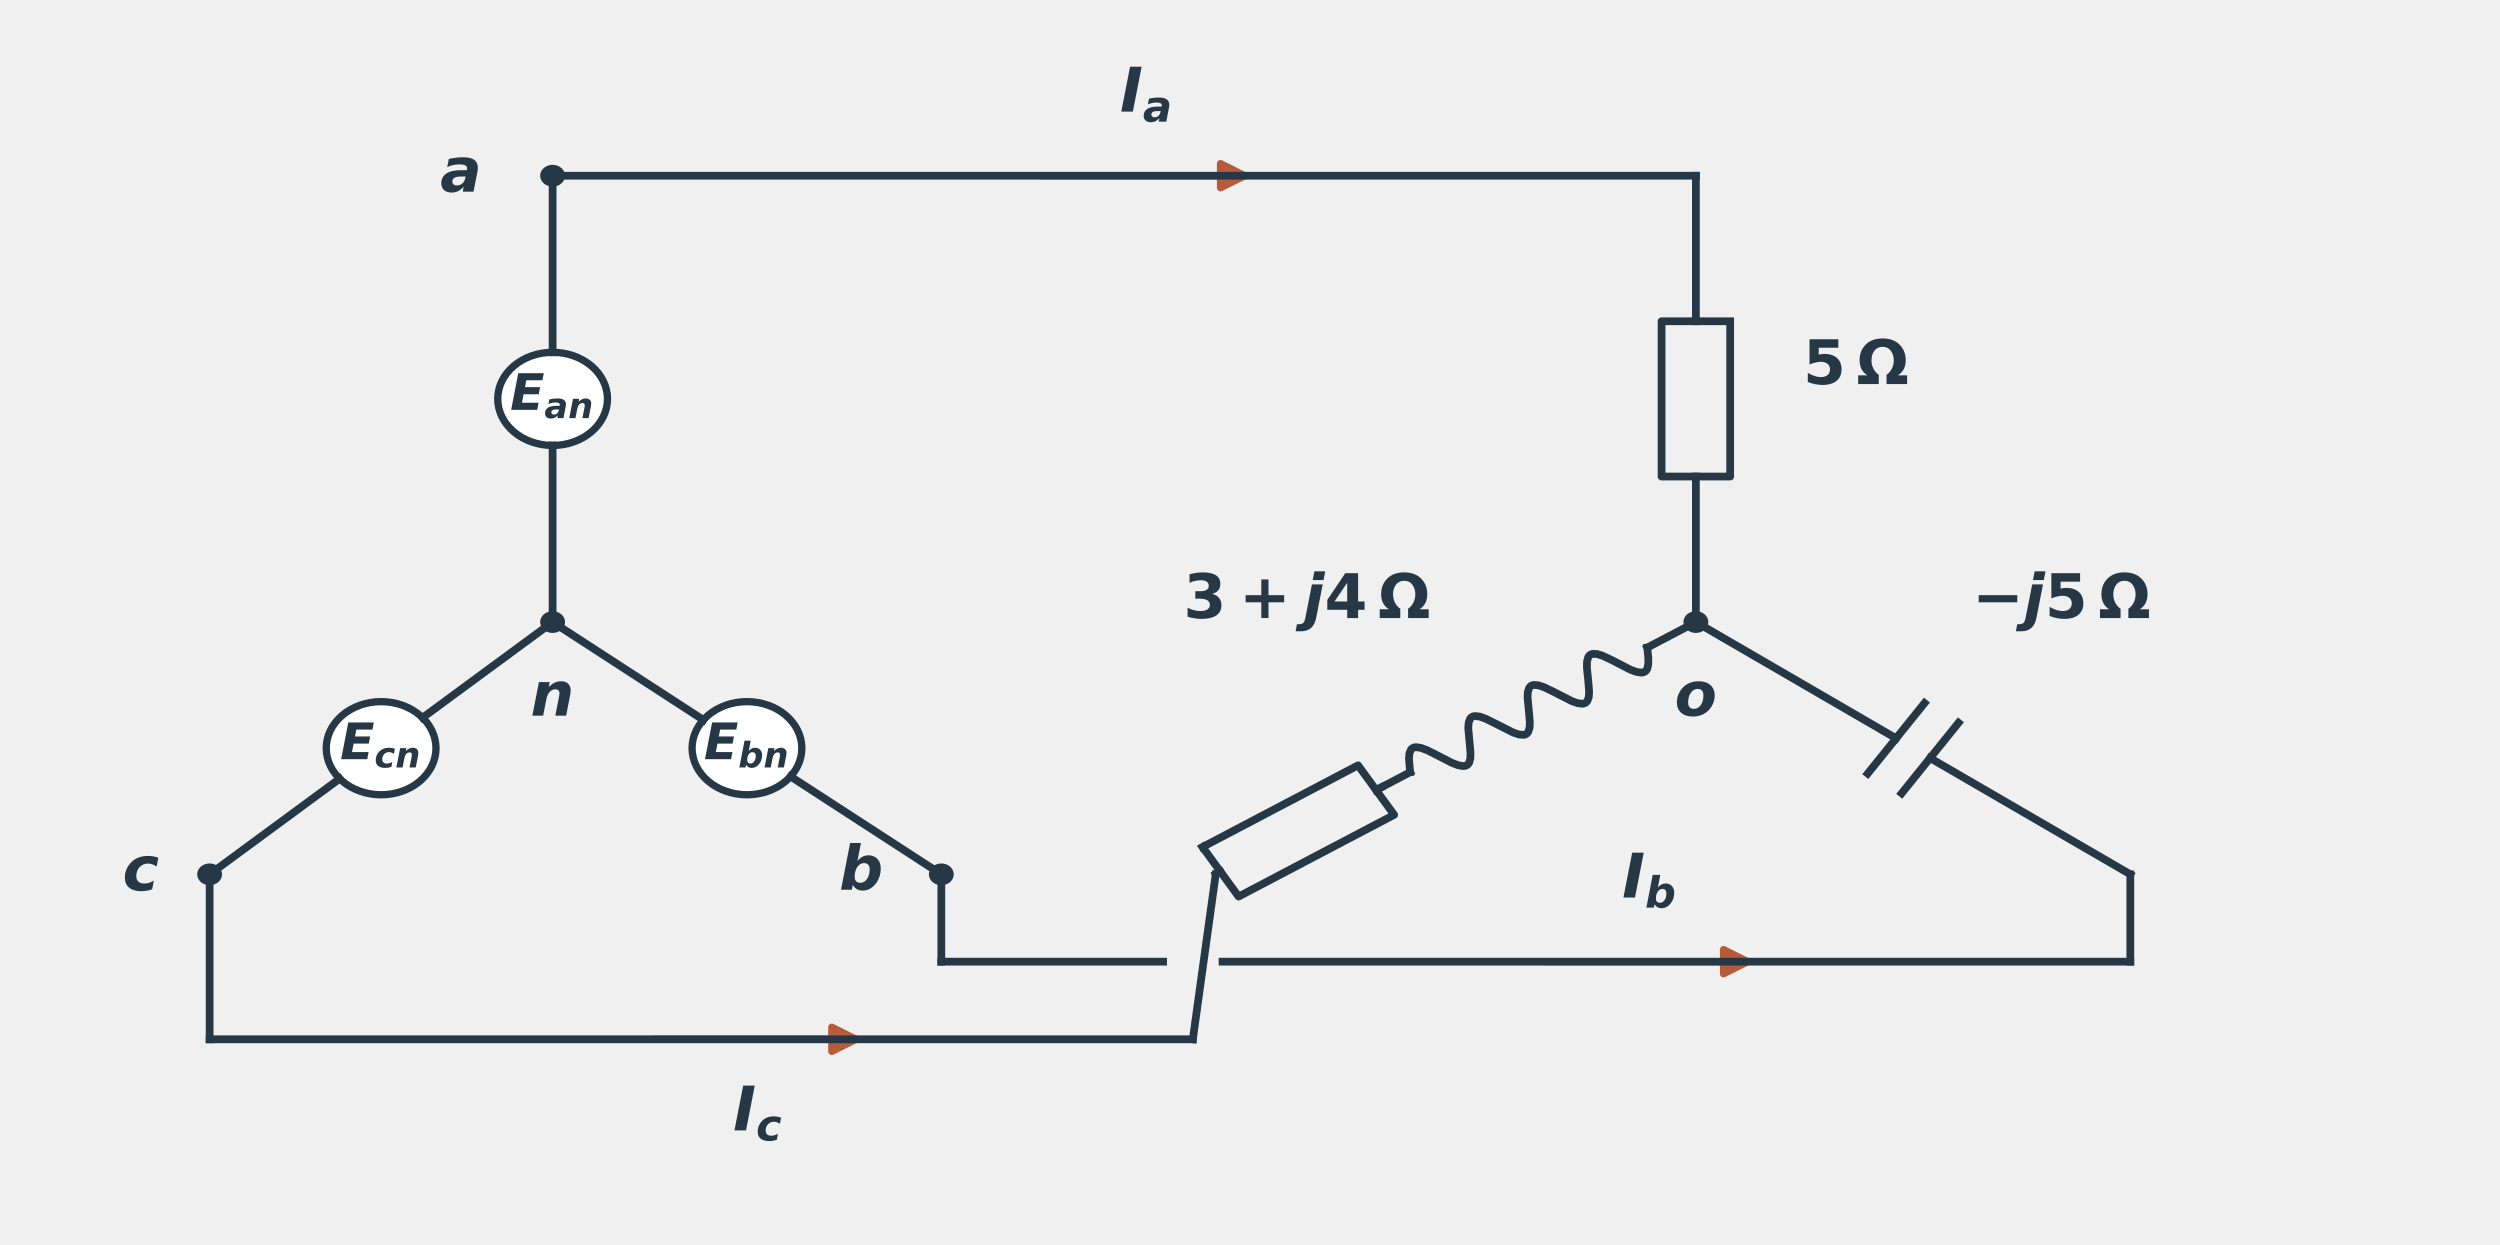
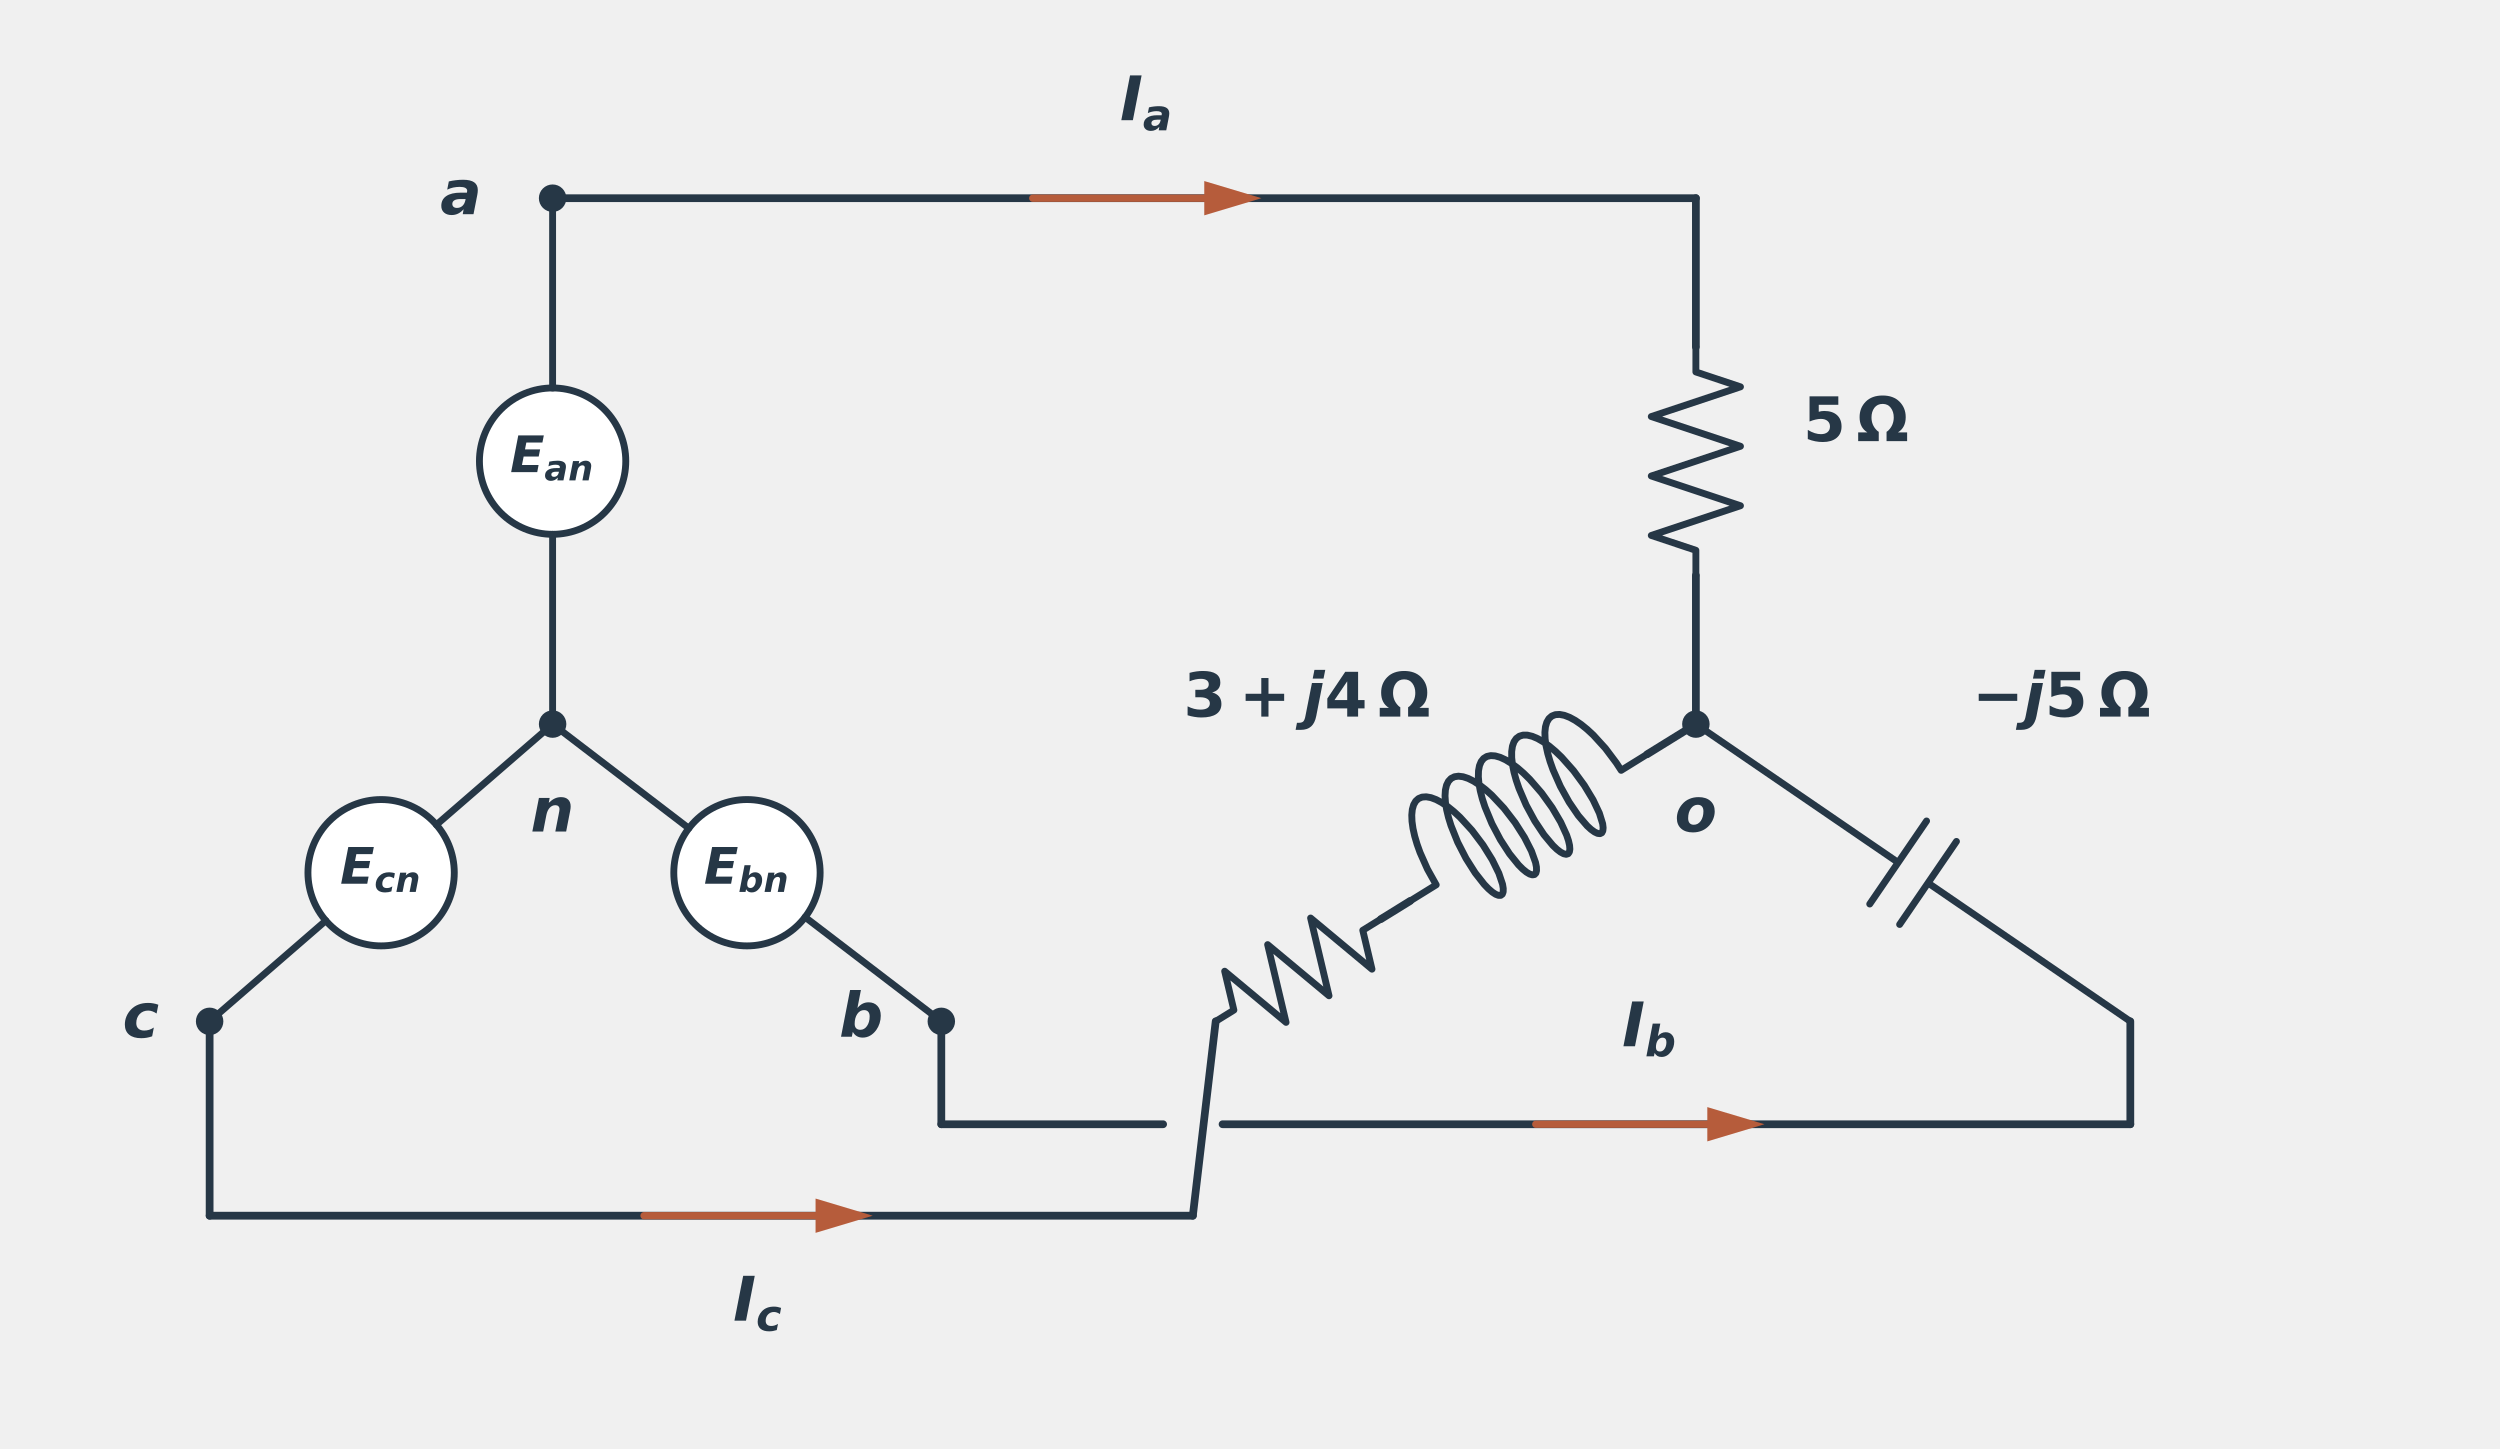
- <svg xmlns="http://www.w3.org/2000/svg" width="581.04pt" height="289.152pt" viewBox="0 0 581.04 289.152" version="1.1">
+ <svg xmlns="http://www.w3.org/2000/svg" width="581.04pt" height="336.583pt" viewBox="0 0 581.04 336.583" version="1.1">
  <defs>
    <style type="text/css">*{stroke-linejoin: round; stroke-linecap: butt}</style>
  </defs>
  <g id="figure_1">
    <g id="patch_1">
-       <path d="M 0 289.152  L 581.04 289.152  L 581.04 0  L 0 0  L 0 289.152  z " style="fill: none" />
+       <path d="M 0 336.583 L 581.04 336.583 L 581.04 0 L 0 0 L 0 336.583 z " style="fill: none" />
    </g>
    <g id="axes_1">
-       <g id="patch_2">
-         <path d="M 128.434 103.532  C 131.817 103.532 135.061 102.391 137.453 100.361  C 139.845 98.331 141.189 95.578 141.189 92.707  C 141.189 89.836 139.845 87.082 137.453 85.052  C 135.061 83.022 131.817 81.882 128.434 81.882  C 125.052 81.882 121.807 83.022 119.416 85.052  C 117.024 87.082 115.68 89.836 115.68 92.707  C 115.68 95.578 117.024 98.331 119.416 100.361  C 121.807 102.391 125.052 103.532 128.434 103.532  z " clip-path="url(#p1b755fd5f4)" style="fill: #ffffff; stroke: #263746; stroke-width: 1.7; stroke-linejoin: miter" />
-       </g>
-       <g id="patch_3">
-         <path d="M 173.606 184.718  C 176.988 184.718 180.233 183.578 182.624 181.548  C 185.016 179.518 186.36 176.764 186.36 173.893  C 186.36 171.023 185.016 168.269 182.624 166.239  C 180.233 164.209 176.988 163.069 173.606 163.069  C 170.223 163.069 166.979 164.209 164.587 166.239  C 162.195 168.269 160.851 171.023 160.851 173.893  C 160.851 176.764 162.195 179.518 164.587 181.548  C 166.979 183.578 170.223 184.718 173.606 184.718  z " clip-path="url(#p1b755fd5f4)" style="fill: #ffffff; stroke: #263746; stroke-width: 1.7; stroke-linejoin: miter" />
-       </g>
-       <g id="patch_4">
-         <path d="M 88.577 184.718  C 91.96 184.718 95.204 183.578 97.596 181.548  C 99.988 179.518 101.331 176.764 101.331 173.893  C 101.331 171.023 99.988 168.269 97.596 166.239  C 95.204 164.209 91.96 163.069 88.577 163.069  C 85.195 163.069 81.95 164.209 79.559 166.239  C 77.167 168.269 75.823 171.023 75.823 173.893  C 75.823 176.764 77.167 179.518 79.559 181.548  C 81.95 183.578 85.195 184.718 88.577 184.718  z " clip-path="url(#p1b755fd5f4)" style="fill: #ffffff; stroke: #263746; stroke-width: 1.7; stroke-linejoin: miter" />
-       </g>
-       <g id="patch_5">
-         <path d="M 128.434 146.606  C 129.069 146.606 129.677 146.392 130.125 146.011  C 130.574 145.631 130.826 145.114 130.826 144.576  C 130.826 144.038 130.574 143.521 130.125 143.141  C 129.677 142.76 129.069 142.546 128.434 142.546  C 127.8 142.546 127.192 142.76 126.743 143.141  C 126.295 143.521 126.043 144.038 126.043 144.576  C 126.043 145.114 126.295 145.631 126.743 146.011  C 127.192 146.392 127.8 146.606 128.434 146.606  z " clip-path="url(#p1b755fd5f4)" style="fill: #263746; stroke: #263746; stroke-linejoin: miter" />
-       </g>
-       <g id="patch_6">
-         <path d="M 394.149 146.606  C 394.783 146.606 395.391 146.392 395.84 146.011  C 396.288 145.631 396.54 145.114 396.54 144.576  C 396.54 144.038 396.288 143.521 395.84 143.141  C 395.391 142.76 394.783 142.546 394.149 142.546  C 393.514 142.546 392.906 142.76 392.458 143.141  C 392.009 143.521 391.757 144.038 391.757 144.576  C 391.757 145.114 392.009 145.631 392.458 146.011  C 392.906 146.392 393.514 146.606 394.149 146.606  z " clip-path="url(#p1b755fd5f4)" style="fill: #263746; stroke: #263746; stroke-linejoin: miter" />
-       </g>
-       <g id="patch_7">
-         <path d="M 128.434 42.867  C 129.069 42.867 129.677 42.653 130.125 42.273  C 130.574 41.892 130.826 41.376 130.826 40.837  C 130.826 40.299 130.574 39.783 130.125 39.402  C 129.677 39.022 129.069 38.808 128.434 38.808  C 127.8 38.808 127.192 39.022 126.743 39.402  C 126.295 39.783 126.043 40.299 126.043 40.837  C 126.043 41.376 126.295 41.892 126.743 42.273  C 127.192 42.653 127.8 42.867 128.434 42.867  z " clip-path="url(#p1b755fd5f4)" style="fill: #263746; stroke: #263746; stroke-linejoin: miter" />
-       </g>
-       <g id="patch_8">
-         <path d="M 218.777 205.241  C 219.411 205.241 220.02 205.027 220.468 204.646  C 220.917 204.265 221.169 203.749 221.169 203.211  C 221.169 202.673 220.917 202.156 220.468 201.776  C 220.02 201.395 219.411 201.181 218.777 201.181  C 218.143 201.181 217.535 201.395 217.086 201.776  C 216.638 202.156 216.386 202.673 216.386 203.211  C 216.386 203.749 216.638 204.265 217.086 204.646  C 217.535 205.027 218.143 205.241 218.777 205.241  z " clip-path="url(#p1b755fd5f4)" style="fill: #263746; stroke: #263746; stroke-linejoin: miter" />
-       </g>
-       <g id="patch_9">
-         <path d="M 48.72 205.241  C 49.354 205.241 49.963 205.027 50.411 204.646  C 50.859 204.265 51.111 203.749 51.111 203.211  C 51.111 202.673 50.859 202.156 50.411 201.776  C 49.963 201.395 49.354 201.181 48.72 201.181  C 48.086 201.181 47.477 201.395 47.029 201.776  C 46.581 202.156 46.329 202.673 46.329 203.211  C 46.329 203.749 46.581 204.265 47.029 204.646  C 47.477 205.027 48.086 205.241 48.72 205.241  z " clip-path="url(#p1b755fd5f4)" style="fill: #263746; stroke: #263746; stroke-linejoin: miter" />
-       </g>
-       <g id="patch_10">
-         <path d="M 242.036 40.837  Q 266.606 40.837 289.276 40.837  " clip-path="url(#p1b755fd5f4)" style="fill: none; stroke: #b65c3b; stroke-width: 1.7; stroke-linecap: round" />
-         <path d="M 283.676 38.037  L 289.276 40.837  L 283.676 43.637  z " clip-path="url(#p1b755fd5f4)" style="fill: #b65c3b; stroke: #b65c3b; stroke-width: 1.7; stroke-linecap: round" />
-       </g>
-       <g id="patch_11">
-         <path d="M 358.95 223.508  Q 383.52 223.508 406.19 223.508  " clip-path="url(#p1b755fd5f4)" style="fill: none; stroke: #b65c3b; stroke-width: 1.7; stroke-linecap: round" />
-         <path d="M 400.59 220.708  L 406.19 223.508  L 400.59 226.308  z " clip-path="url(#p1b755fd5f4)" style="fill: #b65c3b; stroke: #b65c3b; stroke-width: 1.7; stroke-linecap: round" />
-       </g>
-       <g id="patch_12">
-         <path d="M 151.693 241.549  Q 176.263 241.549 198.933 241.549  " clip-path="url(#p1b755fd5f4)" style="fill: none; stroke: #b65c3b; stroke-width: 1.7; stroke-linecap: round" />
-         <path d="M 193.333 238.749  L 198.933 241.549  L 193.333 244.349  z " clip-path="url(#p1b755fd5f4)" style="fill: #b65c3b; stroke: #b65c3b; stroke-width: 1.7; stroke-linecap: round" />
-       </g>
-       <g id="line2d_1">
-         <path d="M 128.434 144.576  L 128.434 103.532  " clip-path="url(#p1b755fd5f4)" style="fill: none; stroke: #263746; stroke-width: 1.8; stroke-linecap: square" />
-       </g>
-       <g id="line2d_2">
-         <path d="M 128.434 81.882  L 128.434 40.837  " clip-path="url(#p1b755fd5f4)" style="fill: none; stroke: #263746; stroke-width: 1.8; stroke-linecap: square" />
-       </g>
-       <g id="line2d_3">
-         <path d="M 128.434 144.576  L 163.474 167.318  " clip-path="url(#p1b755fd5f4)" style="fill: none; stroke: #263746; stroke-width: 1.8; stroke-linecap: square" />
-       </g>
-       <g id="line2d_4">
-         <path d="M 183.737 180.469  L 218.777 203.211  " clip-path="url(#p1b755fd5f4)" style="fill: none; stroke: #263746; stroke-width: 1.8; stroke-linecap: square" />
-       </g>
-       <g id="line2d_5">
-         <path d="M 128.434 144.576  L 98.215 166.804  " clip-path="url(#p1b755fd5f4)" style="fill: none; stroke: #263746; stroke-width: 1.8; stroke-linecap: square" />
-       </g>
-       <g id="line2d_6">
-         <path d="M 78.939 180.983  L 48.72 203.211  " clip-path="url(#p1b755fd5f4)" style="fill: none; stroke: #263746; stroke-width: 1.8; stroke-linecap: square" />
-       </g>
-       <g id="line2d_7">
-         <path d="M 128.434 40.837  L 394.149 40.837  " clip-path="url(#p1b755fd5f4)" style="fill: none; stroke: #263746; stroke-width: 1.8; stroke-linecap: square" />
-       </g>
-       <g id="line2d_8">
-         <path d="M 394.149 40.837  L 394.149 74.665  " clip-path="url(#p1b755fd5f4)" style="fill: none; stroke: #263746; stroke-width: 1.8; stroke-linecap: square" />
-       </g>
-       <g id="line2d_9">
-         <path d="M 394.149 110.748  L 394.149 144.576  " clip-path="url(#p1b755fd5f4)" style="fill: none; stroke: #263746; stroke-width: 1.8; stroke-linecap: square" />
-       </g>
-       <g id="line2d_10">
-         <path d="M 402.12 74.665  L 402.12 110.748  L 386.177 110.748  L 386.177 74.665  L 402.12 74.665  " clip-path="url(#p1b755fd5f4)" style="fill: none; stroke: #263746; stroke-width: 1.8; stroke-linecap: square" />
-       </g>
-       <g id="line2d_11">
-         <path d="M 282.549 203.211  L 283.678 202.617  " clip-path="url(#p1b755fd5f4)" style="fill: none; stroke: #263746; stroke-width: 1.8; stroke-linecap: square" />
-       </g>
-       <g id="line2d_12">
-         <path d="M 319.827 183.625  L 320.956 183.031  " clip-path="url(#p1b755fd5f4)" style="fill: none; stroke: #263746; stroke-width: 1.8; stroke-linecap: square" />
-       </g>
-       <g id="line2d_13">
-         <path d="M 279.482 196.865  L 315.631 177.872  L 324.022 189.377  L 287.874 208.37  L 279.482 196.865  " clip-path="url(#p1b755fd5f4)" style="fill: none; stroke: #263746; stroke-width: 1.8; stroke-linecap: square" />
-       </g>
-       <g id="line2d_14">
-         <path d="M 320.956 183.031  L 327.734 179.47  " clip-path="url(#p1b755fd5f4)" style="fill: none; stroke: #263746; stroke-width: 1.8; stroke-linecap: square" />
-       </g>
-       <g id="line2d_15">
-         <path d="M 382.852 150.511  L 394.149 144.576  " clip-path="url(#p1b755fd5f4)" style="fill: none; stroke: #263746; stroke-width: 1.8; stroke-linecap: square" />
-       </g>
-       <g id="line2d_16">
-         <path d="M 327.734 179.47  L 327.466 176.297  L 327.582 175.052  L 327.965 174.174  L 328.27 173.891  L 328.655 173.717  L 329.119 173.652  L 330.27 173.827  L 331.677 174.353  L 334.098 175.568  L 337.38 177.262  L 338.815 177.826  L 340.001 178.049  L 340.484 178.01  L 340.889 177.863  L 341.214 177.608  L 341.461 177.245  L 341.737 176.22  L 341.769 174.861  L 341.539 172.441  L 341.247 169.234  L 341.333 167.95  L 341.68 167.022  L 341.966 166.712  L 342.331 166.511  L 342.775 166.418  L 343.89 166.544  L 345.269 167.032  L 347.668 168.217  L 351.722 170.267  L 353.072 170.714  L 354.15 170.79  L 354.575 170.67  L 354.92 170.442  L 355.186 170.106  L 355.497 169.129  L 355.556 167.806  L 355.344 165.411  L 355.031 162.176  L 355.089 160.853  L 355.4 159.876  L 355.666 159.54  L 356.012 159.311  L 356.436 159.192  L 357.515 159.267  L 358.864 159.714  L 361.239 160.866  L 365.317 162.95  L 366.696 163.437  L 367.811 163.563  L 368.256 163.47  L 368.62 163.269  L 368.906 162.96  L 369.253 162.032  L 369.339 160.747  L 369.148 158.381  L 368.817 155.121  L 368.849 153.761  L 369.125 152.737  L 369.372 152.374  L 369.697 152.118  L 370.102 151.972  L 371.143 151.996  L 372.462 152.401  L 374.811 153.517  L 378.909 155.628  L 380.317 156.155  L 381.468 156.33  L 381.931 156.264  L 382.316 156.09  L 382.622 155.807  L 382.85 155.419  L 383.092 154.347  L 383.098 152.953  L 382.852 150.511  L 382.852 150.511  " clip-path="url(#p1b755fd5f4)" style="fill: none; stroke: #263746; stroke-width: 1.8; stroke-linecap: square" />
-       </g>
-       <g id="line2d_17">
-         <path d="M 434.085 179.791  L 447.289 163.412  " clip-path="url(#p1b755fd5f4)" style="fill: none; stroke: #263746; stroke-width: 1.8; stroke-linecap: square" />
-       </g>
-       <g id="line2d_18">
-         <path d="M 441.98 184.375  L 455.184 167.996  " clip-path="url(#p1b755fd5f4)" style="fill: none; stroke: #263746; stroke-width: 1.8; stroke-linecap: square" />
-       </g>
-       <g id="line2d_19">
-         <path d="M 394.149 144.576  L 440.687 171.601  " clip-path="url(#p1b755fd5f4)" style="fill: none; stroke: #263746; stroke-width: 1.8; stroke-linecap: square" />
-       </g>
-       <g id="line2d_20">
-         <path d="M 448.582 176.186  L 495.12 203.211  " clip-path="url(#p1b755fd5f4)" style="fill: none; stroke: #263746; stroke-width: 1.8; stroke-linecap: square" />
-       </g>
-       <g id="line2d_21">
-         <path d="M 218.777 203.211  L 218.777 223.508  " clip-path="url(#p1b755fd5f4)" style="fill: none; stroke: #263746; stroke-width: 1.8; stroke-linecap: square" />
-       </g>
-       <g id="line2d_22">
-         <path d="M 218.777 223.508  L 270.326 223.508  " clip-path="url(#p1b755fd5f4)" style="fill: none; stroke: #263746; stroke-width: 1.8; stroke-linecap: square" />
-       </g>
-       <g id="line2d_23">
-         <path d="M 284.143 223.508  L 495.12 223.508  " clip-path="url(#p1b755fd5f4)" style="fill: none; stroke: #263746; stroke-width: 1.8; stroke-linecap: square" />
-       </g>
-       <g id="line2d_24">
-         <path d="M 495.12 223.508  L 495.12 203.211  " clip-path="url(#p1b755fd5f4)" style="fill: none; stroke: #263746; stroke-width: 1.8; stroke-linecap: square" />
-       </g>
-       <g id="line2d_25">
-         <path d="M 48.72 203.211  L 48.72 241.549  " clip-path="url(#p1b755fd5f4)" style="fill: none; stroke: #263746; stroke-width: 1.8; stroke-linecap: square" />
-       </g>
-       <g id="line2d_26">
-         <path d="M 48.72 241.549  L 277.234 241.549  " clip-path="url(#p1b755fd5f4)" style="fill: none; stroke: #263746; stroke-width: 1.8; stroke-linecap: square" />
-       </g>
-       <g id="line2d_27">
-         <path d="M 277.234 241.549  L 282.549 203.211  " clip-path="url(#p1b755fd5f4)" style="fill: none; stroke: #263746; stroke-width: 1.8; stroke-linecap: square" />
+       <g id="schemdraw-a0-22">
+         <path d="M 128.434 168.291 L 128.434 124.183 L 128.434 124.183 M 128.434 90.171 L 128.434 90.171 L 128.434 90.171 L 128.434 46.063 L 128.434 168.291 " clip-path="url(#p53390b67b1)" style="fill: #ffffff; stroke: #ffffff; stroke-linejoin: miter" />
+       </g>
+       <g id="schemdraw-a0-23">
+         <path d="M 128.434 124.183 C 132.944 124.183 137.27 122.391 140.459 119.202 C 143.648 116.013 145.44 111.687 145.44 107.177 C 145.44 102.667 143.648 98.341 140.459 95.152 C 137.27 91.963 132.944 90.171 128.434 90.171 C 123.924 90.171 119.598 91.963 116.409 95.152 C 113.22 98.341 111.429 102.667 111.429 107.177 C 111.429 111.687 113.22 116.013 116.409 119.202 C 119.598 122.391 123.924 124.183 128.434 124.183 z " clip-path="url(#p53390b67b1)" style="fill: #ffffff; stroke: #263746; stroke-width: 1.6; stroke-linejoin: miter" />
+       </g>
+       <g id="schemdraw-a0-24">
+         <path d="M 128.434 168.291 L 160.097 192.504 L 160.097 192.504 M 187.114 213.164 L 187.114 213.164 L 187.114 213.164 L 218.777 237.377 L 128.434 168.291 " clip-path="url(#p53390b67b1)" style="fill: #ffffff; stroke: #ffffff; stroke-linejoin: miter" />
+       </g>
+       <g id="schemdraw-a0-25">
+         <path d="M 173.606 219.84 C 178.116 219.84 182.442 218.048 185.631 214.859 C 188.82 211.67 190.611 207.344 190.611 202.834 C 190.611 198.324 188.82 193.998 185.631 190.809 C 182.442 187.62 178.116 185.829 173.606 185.829 C 169.096 185.829 164.77 187.62 161.581 190.809 C 158.392 193.998 156.6 198.324 156.6 202.834 C 156.6 207.344 158.392 211.67 161.581 214.859 C 164.77 218.048 169.096 219.84 173.606 219.84 z " clip-path="url(#p53390b67b1)" style="fill: #ffffff; stroke: #263746; stroke-width: 1.6; stroke-linejoin: miter" />
+       </g>
+       <g id="schemdraw-a0-26">
+         <path d="M 128.434 168.291 L 101.428 191.697 L 101.428 191.697 M 75.726 213.972 L 75.726 213.972 L 75.726 213.972 L 48.72 237.377 L 128.434 168.291 " clip-path="url(#p53390b67b1)" style="fill: #ffffff; stroke: #ffffff; stroke-linejoin: miter" />
+       </g>
+       <g id="schemdraw-a0-27">
+         <path d="M 88.577 219.84 C 93.087 219.84 97.413 218.048 100.602 214.859 C 103.791 211.67 105.583 207.344 105.583 202.834 C 105.583 198.324 103.791 193.998 100.602 190.809 C 97.413 187.62 93.087 185.829 88.577 185.829 C 84.067 185.829 79.741 187.62 76.552 190.809 C 73.363 193.998 71.571 198.324 71.571 202.834 C 71.571 207.344 73.363 211.67 76.552 214.859 C 79.741 218.048 84.067 219.84 88.577 219.84 z " clip-path="url(#p53390b67b1)" style="fill: #ffffff; stroke: #263746; stroke-width: 1.6; stroke-linejoin: miter" />
+       </g>
+       <g id="schemdraw-a0-0">
+         <path d="M 128.434 168.291 L 128.434 124.183 L 128.434 124.183 M 128.434 90.171 L 128.434 90.171 L 128.434 46.063 " clip-path="url(#p53390b67b1)" style="fill: none; stroke: #263746; stroke-width: 1.6; stroke-linecap: round" />
+       </g>
+       <g id="schemdraw-a0-1">
+         <path d="M 128.434 168.291 L 160.097 192.504 L 160.097 192.504 M 187.114 213.164 L 187.114 213.164 L 218.777 237.377 " clip-path="url(#p53390b67b1)" style="fill: none; stroke: #263746; stroke-width: 1.6; stroke-linecap: round" />
+       </g>
+       <g id="schemdraw-a0-2">
+         <path d="M 128.434 168.291 L 101.428 191.697 L 101.428 191.697 M 75.726 213.972 L 75.726 213.972 L 48.72 237.377 " clip-path="url(#p53390b67b1)" style="fill: none; stroke: #263746; stroke-width: 1.6; stroke-linecap: round" />
+       </g>
+       <g id="schemdraw-a0-3">
+         <path d="M 128.434 46.063 L 261.291 46.063 L 394.149 46.063 " clip-path="url(#p53390b67b1)" style="fill: none; stroke: #263746; stroke-width: 1.8; stroke-linecap: round" />
+       </g>
+       <g id="schemdraw-a0-4">
+         <path d="M 394.149 46.063 L 394.149 63.334 L 394.149 80.606 " clip-path="url(#p53390b67b1)" style="fill: none; stroke: #263746; stroke-width: 1.8; stroke-linecap: round" />
+       </g>
+       <g id="schemdraw-a0-5">
+         <path d="M 394.149 80.606 L 394.149 86.451 L 404.511 89.906 L 383.786 96.814 L 404.511 103.723 L 383.786 110.631 L 404.511 117.54 L 383.786 124.449 L 394.149 127.903 L 394.149 133.749 " clip-path="url(#p53390b67b1)" style="fill: none; stroke: #263746; stroke-width: 1.6; stroke-linecap: round" />
+       </g>
+       <g id="schemdraw-a0-6">
+         <path d="M 394.149 133.749 L 394.149 151.02 L 394.149 168.291 " clip-path="url(#p53390b67b1)" style="fill: none; stroke: #263746; stroke-width: 1.8; stroke-linecap: round" />
+       </g>
+       <g id="schemdraw-a0-7">
+         <path d="M 282.549 237.377 L 286.773 234.762 L 284.634 225.727 L 298.899 237.615 L 294.62 219.545 L 308.885 231.433 L 304.606 213.363 L 318.871 225.251 L 316.731 216.216 L 320.956 213.601 " clip-path="url(#p53390b67b1)" style="fill: none; stroke: #263746; stroke-width: 1.6; stroke-linecap: round" />
+       </g>
+       <g id="schemdraw-a0-8">
+         <path d="M 320.956 213.601 L 324.345 211.503 L 327.734 209.405 " clip-path="url(#p53390b67b1)" style="fill: none; stroke: #263746; stroke-width: 1.8; stroke-linecap: round" />
+       </g>
+       <g id="schemdraw-a0-9">
+         <path d="M 327.734 209.405 L 333.797 205.652 L 331.766 202.013 L 330.042 198.14 L 329.351 196.211 L 328.799 194.338 L 328.402 192.56 L 328.172 190.91 L 328.118 189.421 L 328.244 188.122 L 328.551 187.039 L 329.038 186.191 L 329.697 185.595 L 330.518 185.26 L 331.487 185.191 L 332.589 185.388 L 333.803 185.844 L 335.109 186.546 L 336.481 187.479 L 337.895 188.619 L 339.325 189.941 L 342.127 193.004 L 344.682 196.394 L 346.806 199.808 L 348.35 202.94 L 349.216 205.509 L 349.378 206.507 L 349.36 207.282 L 349.165 207.814 L 348.801 208.09 L 348.279 208.103 L 347.615 207.849 L 346.825 207.331 L 345.932 206.558 L 344.956 205.544 L 342.857 202.875 L 340.735 199.527 L 338.798 195.763 L 337.238 191.881 L 336.652 189.992 L 336.217 188.187 L 335.946 186.503 L 335.849 184.973 L 335.931 183.626 L 336.195 182.489 L 336.639 181.584 L 337.258 180.926 L 338.041 180.528 L 338.977 180.395 L 340.048 180.529 L 341.238 180.924 L 342.523 181.568 L 343.882 182.448 L 345.288 183.54 L 346.716 184.821 L 349.534 187.827 L 352.129 191.193 L 354.313 194.62 L 355.934 197.801 L 356.884 200.452 L 357.09 201.5 L 357.115 202.33 L 356.962 202.922 L 356.637 203.26 L 356.152 203.336 L 355.52 203.146 L 354.759 202.691 L 353.888 201.978 L 352.93 201.02 L 350.848 198.447 L 348.718 195.167 L 346.748 191.439 L 345.134 187.554 L 344.513 185.65 L 344.041 183.822 L 343.729 182.106 L 343.59 180.536 L 343.629 179.143 L 343.85 177.954 L 344.251 176.991 L 344.828 176.272 L 345.573 175.811 L 346.474 175.615 L 347.514 175.685 L 348.677 176.018 L 349.942 176.604 L 351.285 177.429 L 352.682 178.472 L 354.108 179.711 L 355.535 181.115 L 358.292 184.292 L 360.752 187.718 L 362.737 191.087 L 364.112 194.098 L 364.542 195.383 L 364.792 196.48 L 364.86 197.364 L 364.748 198.015 L 364.464 198.415 L 364.016 198.554 L 363.418 198.428 L 362.686 198.036 L 361.84 197.384 L 360.901 196.483 L 358.838 194.009 L 356.703 190.802 L 354.703 187.112 L 353.037 183.23 L 352.383 181.313 L 351.874 179.463 L 351.523 177.717 L 351.341 176.109 L 351.338 174.671 L 351.515 173.431 L 351.873 172.412 L 352.409 171.634 L 353.114 171.11 L 353.979 170.85 L 354.987 170.856 L 356.123 171.127 L 357.365 171.653 L 358.692 172.423 L 360.078 173.416 L 361.499 174.61 L 362.929 175.978 L 365.708 179.105 L 368.213 182.517 L 370.263 185.909 L 371.717 188.978 L 372.483 191.448 L 372.594 192.385 L 372.525 193.093 L 372.282 193.555 L 371.872 193.757 L 371.309 193.695 L 370.607 193.366 L 369.786 192.775 L 368.867 191.933 L 366.828 189.56 L 364.69 186.429 L 362.663 182.782 L 360.947 178.907 L 360.262 176.98 L 359.716 175.11 L 359.326 173.336 L 359.103 171.692 L 359.056 170.211 L 359.19 168.921 L 359.505 167.847 L 359.999 167.009 L 360.665 166.424 L 361.492 166.1 L 362.468 166.043 L 363.575 166.25 L 364.793 166.717 L 366.102 167.429 L 367.476 168.371 L 368.891 169.519 L 370.321 170.848 L 373.12 173.921 L 375.668 177.315 L 376.789 179.038 L 382.852 175.284 L 382.852 175.284 " clip-path="url(#p53390b67b1)" style="fill: none; stroke: #263746; stroke-width: 1.6; stroke-linecap: round" />
+       </g>
+       <g id="schemdraw-a0-10">
+         <path d="M 382.852 175.284 L 388.5 171.788 L 394.149 168.291 " clip-path="url(#p53390b67b1)" style="fill: none; stroke: #263746; stroke-width: 1.8; stroke-linecap: round" />
+       </g>
+       <g id="schemdraw-a0-11">
+         <path d="M 394.149 168.291 L 441.161 200.458 M 447.763 190.809 L 434.559 210.107 M 454.71 195.562 L 441.506 214.86 M 448.108 205.211 L 495.12 237.377 " clip-path="url(#p53390b67b1)" style="fill: none; stroke: #263746; stroke-width: 1.6; stroke-linecap: round" />
+       </g>
+       <g id="schemdraw-a0-12">
+         <path d="M 218.777 237.377 L 218.777 249.334 L 218.777 261.291 " clip-path="url(#p53390b67b1)" style="fill: none; stroke: #263746; stroke-width: 1.8; stroke-linecap: round" />
+       </g>
+       <g id="schemdraw-a0-13">
+         <path d="M 218.777 261.291 L 244.551 261.291 L 270.326 261.291 " clip-path="url(#p53390b67b1)" style="fill: none; stroke: #263746; stroke-width: 1.8; stroke-linecap: round" />
+       </g>
+       <g id="schemdraw-a0-14">
+         <path d="M 284.143 261.291 L 389.631 261.291 L 495.12 261.291 " clip-path="url(#p53390b67b1)" style="fill: none; stroke: #263746; stroke-width: 1.8; stroke-linecap: round" />
+       </g>
+       <g id="schemdraw-a0-15">
+         <path d="M 495.12 261.291 L 495.12 249.334 L 495.12 237.377 " clip-path="url(#p53390b67b1)" style="fill: none; stroke: #263746; stroke-width: 1.8; stroke-linecap: round" />
+       </g>
+       <g id="schemdraw-a0-16">
+         <path d="M 48.72 237.377 L 48.72 259.963 L 48.72 282.549 " clip-path="url(#p53390b67b1)" style="fill: none; stroke: #263746; stroke-width: 1.8; stroke-linecap: round" />
+       </g>
+       <g id="schemdraw-a0-17">
+         <path d="M 48.72 282.549 L 162.977 282.549 L 277.234 282.549 " clip-path="url(#p53390b67b1)" style="fill: none; stroke: #263746; stroke-width: 1.8; stroke-linecap: round" />
+       </g>
+       <g id="schemdraw-a0-18">
+         <path d="M 277.234 282.549 L 279.891 259.963 L 282.549 237.377 " clip-path="url(#p53390b67b1)" style="fill: none; stroke: #263746; stroke-width: 1.8; stroke-linecap: round" />
+       </g>
+       <g id="schemdraw-a0-19">
+         <path d="M 240.034 46.063 L 266.606 46.063 L 279.891 46.063 " clip-path="url(#p53390b67b1)" style="fill: none; stroke: #b65c3b; stroke-width: 1.7; stroke-linecap: round" />
+       </g>
+       <g id="schemdraw-a0-33">
+         <path d="M 279.891 42.077 L 293.177 46.063 L 279.891 50.049 z " clip-path="url(#p53390b67b1)" style="fill: #b65c3b" />
+       </g>
+       <g id="schemdraw-a0-20">
+         <path d="M 356.949 261.291 L 383.52 261.291 L 396.806 261.291 " clip-path="url(#p53390b67b1)" style="fill: none; stroke: #b65c3b; stroke-width: 1.7; stroke-linecap: round" />
+       </g>
+       <g id="schemdraw-a0-34">
+         <path d="M 396.806 257.306 L 410.091 261.291 L 396.806 265.277 z " clip-path="url(#p53390b67b1)" style="fill: #b65c3b" />
+       </g>
+       <g id="schemdraw-a0-21">
+         <path d="M 149.691 282.549 L 176.263 282.549 L 189.549 282.549 " clip-path="url(#p53390b67b1)" style="fill: none; stroke: #b65c3b; stroke-width: 1.7; stroke-linecap: round" />
+       </g>
+       <g id="schemdraw-a0-35">
+         <path d="M 189.549 278.563 L 202.834 282.549 L 189.549 286.534 z " clip-path="url(#p53390b67b1)" style="fill: #b65c3b" />
+       </g>
+       <g id="schemdraw-a0-28">
+         <path d="M 128.434 170.683 C 129.069 170.683 129.677 170.431 130.125 169.982 C 130.574 169.534 130.826 168.926 130.826 168.291 C 130.826 167.657 130.574 167.049 130.125 166.6 C 129.677 166.152 129.069 165.9 128.434 165.9 C 127.8 165.9 127.192 166.152 126.743 166.6 C 126.295 167.049 126.043 167.657 126.043 168.291 C 126.043 168.926 126.295 169.534 126.743 169.982 C 127.192 170.431 127.8 170.683 128.434 170.683 z " clip-path="url(#p53390b67b1)" style="fill: #263746; stroke: #263746; stroke-width: 1.6; stroke-linejoin: miter" />
+       </g>
+       <g id="schemdraw-a0-29">
+         <path d="M 394.149 170.683 C 394.783 170.683 395.391 170.431 395.84 169.982 C 396.288 169.534 396.54 168.926 396.54 168.291 C 396.54 167.657 396.288 167.049 395.84 166.6 C 395.391 166.152 394.783 165.9 394.149 165.9 C 393.514 165.9 392.906 166.152 392.458 166.6 C 392.009 167.049 391.757 167.657 391.757 168.291 C 391.757 168.926 392.009 169.534 392.458 169.982 C 392.906 170.431 393.514 170.683 394.149 170.683 z " clip-path="url(#p53390b67b1)" style="fill: #263746; stroke: #263746; stroke-width: 1.6; stroke-linejoin: miter" />
+       </g>
+       <g id="schemdraw-a0-30">
+         <path d="M 128.434 48.454 C 129.069 48.454 129.677 48.202 130.125 47.754 C 130.574 47.305 130.826 46.697 130.826 46.063 C 130.826 45.429 130.574 44.82 130.125 44.372 C 129.677 43.923 129.069 43.671 128.434 43.671 C 127.8 43.671 127.192 43.923 126.743 44.372 C 126.295 44.82 126.043 45.429 126.043 46.063 C 126.043 46.697 126.295 47.305 126.743 47.754 C 127.192 48.202 127.8 48.454 128.434 48.454 z " clip-path="url(#p53390b67b1)" style="fill: #263746; stroke: #263746; stroke-width: 1.6; stroke-linejoin: miter" />
+       </g>
+       <g id="schemdraw-a0-31">
+         <path d="M 218.777 239.769 C 219.411 239.769 220.02 239.517 220.468 239.068 C 220.917 238.62 221.169 238.011 221.169 237.377 C 221.169 236.743 220.917 236.135 220.468 235.686 C 220.02 235.238 219.411 234.986 218.777 234.986 C 218.143 234.986 217.535 235.238 217.086 235.686 C 216.638 236.135 216.386 236.743 216.386 237.377 C 216.386 238.011 216.638 238.62 217.086 239.068 C 217.535 239.517 218.143 239.769 218.777 239.769 z " clip-path="url(#p53390b67b1)" style="fill: #263746; stroke: #263746; stroke-width: 1.6; stroke-linejoin: miter" />
+       </g>
+       <g id="schemdraw-a0-32">
+         <path d="M 48.72 239.769 C 49.354 239.769 49.963 239.517 50.411 239.068 C 50.859 238.62 51.111 238.011 51.111 237.377 C 51.111 236.743 50.859 236.135 50.411 235.686 C 49.963 235.238 49.354 234.986 48.72 234.986 C 48.086 234.986 47.477 235.238 47.029 235.686 C 46.581 236.135 46.329 236.743 46.329 237.377 C 46.329 238.011 46.581 238.62 47.029 239.068 C 47.477 239.517 48.086 239.769 48.72 239.769 z " clip-path="url(#p53390b67b1)" style="fill: #263746; stroke: #263746; stroke-width: 1.6; stroke-linejoin: miter" />
      </g>
      <g id="text_1">
-         <g style="fill: #263746" transform="translate(118.5478 95.74597)">
+         <g style="fill: #263746" transform="translate(118.5478 110.2164)">
          <text>
            <tspan x="0" y="-0.484" style="font-style: oblique; font-weight: 700; font-size: 11.7px; font-family: 'DejaVu Sans'; fill: #263746">E</tspan>
            <tspan x="7.984" y="1.433" style="font-style: oblique; font-weight: 700; font-size: 8.19px; font-family: 'DejaVu Sans'; fill: #263746">a</tspan>
            <tspan x="13.505" y="1.433" style="font-style: oblique; font-weight: 700; font-size: 8.19px; font-family: 'DejaVu Sans'; fill: #263746">n</tspan>
          </text>
        </g>
      </g>
      <g id="text_2">
-         <g style="fill: #263746" transform="translate(163.6022 176.9327)">
+         <g style="fill: #263746" transform="translate(163.6022 205.8735)">
          <text>
            <tspan x="0" y="-0.484" style="font-style: oblique; font-weight: 700; font-size: 11.7px; font-family: 'DejaVu Sans'; fill: #263746">E</tspan>
            <tspan x="7.984" y="1.433" style="font-style: oblique; font-weight: 700; font-size: 8.19px; font-family: 'DejaVu Sans'; fill: #263746">b</tspan>
            <tspan x="13.84" y="1.433" style="font-style: oblique; font-weight: 700; font-size: 8.19px; font-family: 'DejaVu Sans'; fill: #263746">n</tspan>
          </text>
        </g>
      </g>
      <g id="text_3">
-         <g style="fill: #263746" transform="translate(79.04164 176.9327)">
+         <g style="fill: #263746" transform="translate(79.04164 205.8735)">
          <text>
            <tspan x="0" y="-0.484" style="font-style: oblique; font-weight: 700; font-size: 11.7px; font-family: 'DejaVu Sans'; fill: #263746">E</tspan>
            <tspan x="7.984" y="1.433" style="font-style: oblique; font-weight: 700; font-size: 8.19px; font-family: 'DejaVu Sans'; fill: #263746">c</tspan>
            <tspan x="12.833" y="1.433" style="font-style: oblique; font-weight: 700; font-size: 8.19px; font-family: 'DejaVu Sans'; fill: #263746">n</tspan>
          </text>
        </g>
      </g>
      <g id="text_4">
-         <g style="fill: #263746" transform="translate(419.0506 89.6558)">
+         <g style="fill: #263746" transform="translate(419.0506 102.9204)">
          <text>
            <tspan x="0" y="-0.391" style="font-weight: 700; font-size: 14.3px; font-family: 'DejaVu Sans'; fill: #263746">5</tspan>
            <tspan x="12.431" y="-0.391" style="font-weight: 700; font-size: 14.3px; font-family: 'DejaVu Sans'; fill: #263746">Ω</tspan>
          </text>
        </g>
      </g>
      <g id="text_5">
-         <g style="fill: #263746" transform="translate(275.0627 143.782)">
+         <g style="fill: #263746" transform="translate(275.0627 166.6935)">
          <text>
            <tspan x="0" y="-0.141" style="font-weight: 700; font-size: 14.3px; font-family: 'DejaVu Sans'; fill: #263746">3</tspan>
            <tspan x="12.927" y="-0.141" style="font-weight: 700; font-size: 14.3px; font-family: 'DejaVu Sans'; fill: #263746">+</tspan>
            <tspan x="32.786" y="-0.141" style="font-weight: 700; font-size: 14.3px; font-family: 'DejaVu Sans'; fill: #263746">4</tspan>
            <tspan x="45.217" y="-0.141" style="font-weight: 700; font-size: 14.3px; font-family: 'DejaVu Sans'; fill: #263746">Ω</tspan>
            <tspan x="27.886" y="-0.141" style="font-style: oblique; font-weight: 700; font-size: 14.3px; font-family: 'DejaVu Sans'; fill: #263746">j</tspan>
          </text>
        </g>
      </g>
      <g id="text_6">
-         <g style="fill: #263746" transform="translate(458.3706 143.782)">
+         <g style="fill: #263746" transform="translate(458.3706 166.6935)">
          <text>
            <tspan x="0" y="-0.141" style="font-weight: 700; font-size: 14.3px; font-family: 'DejaVu Sans'; fill: #263746">−</tspan>
            <tspan x="16.88" y="-0.141" style="font-weight: 700; font-size: 14.3px; font-family: 'DejaVu Sans'; fill: #263746">5</tspan>
            <tspan x="29.311" y="-0.141" style="font-weight: 700; font-size: 14.3px; font-family: 'DejaVu Sans'; fill: #263746">Ω</tspan>
            <tspan x="11.979" y="-0.141" style="font-style: oblique; font-weight: 700; font-size: 14.3px; font-family: 'DejaVu Sans'; fill: #263746">j</tspan>
          </text>
        </g>
      </g>
      <g id="text_7">
-         <g style="fill: #263746" transform="translate(123.2863 166.3321)">
+         <g style="fill: #263746" transform="translate(123.2863 193.2632)">
          <text>
            <tspan x="0" y="-0" style="font-style: oblique; font-weight: 700; font-size: 14.3px; font-family: 'DejaVu Sans'; fill: #263746">n</tspan>
          </text>
        </g>
      </g>
      <g id="text_8">
-         <g style="fill: #263746" transform="translate(389.2151 166.3321)">
+         <g style="fill: #263746" transform="translate(389.2151 193.2632)">
          <text>
            <tspan x="0" y="-0" style="font-style: oblique; font-weight: 700; font-size: 14.3px; font-family: 'DejaVu Sans'; fill: #263746">o</tspan>
          </text>
        </g>
      </g>
      <g id="text_9">
-         <g style="fill: #263746" transform="translate(102.3151 44.55207)">
+         <g style="fill: #263746" transform="translate(102.3151 49.77751)">
          <text>
            <tspan x="0" y="-0" style="font-style: oblique; font-weight: 700; font-size: 14.3px; font-family: 'DejaVu Sans'; fill: #263746">a</tspan>
          </text>
        </g>
      </g>
      <g id="text_10">
-         <g style="fill: #263746" transform="translate(195.0291 206.9272)">
+         <g style="fill: #263746" transform="translate(195.0291 241.0935)">
          <text>
            <tspan x="0" y="-0.141" style="font-style: oblique; font-weight: 700; font-size: 14.3px; font-family: 'DejaVu Sans'; fill: #263746">b</tspan>
          </text>
        </g>
      </g>
      <g id="text_11">
-         <g style="fill: #263746" transform="translate(28.48714 206.9255)">
+         <g style="fill: #263746" transform="translate(28.48714 241.0918)">
          <text>
            <tspan x="0" y="-0" style="font-style: oblique; font-weight: 700; font-size: 14.3px; font-family: 'DejaVu Sans'; fill: #263746">c</tspan>
          </text>
        </g>
      </g>
      <g id="text_12">
-         <g style="fill: #263746" transform="translate(260.3137 26.51058)">
+         <g style="fill: #263746" transform="translate(260.3137 28.52036)">
          <text>
            <tspan x="0" y="-0.578" style="font-style: oblique; font-weight: 700; font-size: 14.3px; font-family: 'DejaVu Sans'; fill: #263746">I</tspan>
            <tspan x="5.319" y="1.766" style="font-style: oblique; font-weight: 700; font-size: 10.01px; font-family: 'DejaVu Sans'; fill: #263746">a</tspan>
          </text>
        </g>
      </g>
      <g id="text_13">
-         <g style="fill: #263746" transform="translate(377.0135 209.1807)">
+         <g style="fill: #263746" transform="translate(377.0135 243.7489)">
          <text>
            <tspan x="0" y="-0.578" style="font-style: oblique; font-weight: 700; font-size: 14.3px; font-family: 'DejaVu Sans'; fill: #263746">I</tspan>
            <tspan x="5.319" y="1.766" style="font-style: oblique; font-weight: 700; font-size: 10.01px; font-family: 'DejaVu Sans'; fill: #263746">b</tspan>
          </text>
        </g>
      </g>
      <g id="text_14">
-         <g style="fill: #263746" transform="translate(170.3999 263.3052)">
+         <g style="fill: #263746" transform="translate(170.3999 307.5204)">
          <text>
            <tspan x="0" y="-0.578" style="font-style: oblique; font-weight: 700; font-size: 14.3px; font-family: 'DejaVu Sans'; fill: #263746">I</tspan>
            <tspan x="5.319" y="1.766" style="font-style: oblique; font-weight: 700; font-size: 10.01px; font-family: 'DejaVu Sans'; fill: #263746">c</tspan>
          </text>
        </g>
      </g>
    </g>
  </g>
  <defs>
-     <clipPath id="p1b755fd5f4">
-       <rect x="11.52" y="11.52" width="558" height="266.112" />
+     <clipPath id="p53390b67b1">
+       <rect x="11.52" y="11.52" width="558" height="313.543" />
    </clipPath>
  </defs>
</svg>
